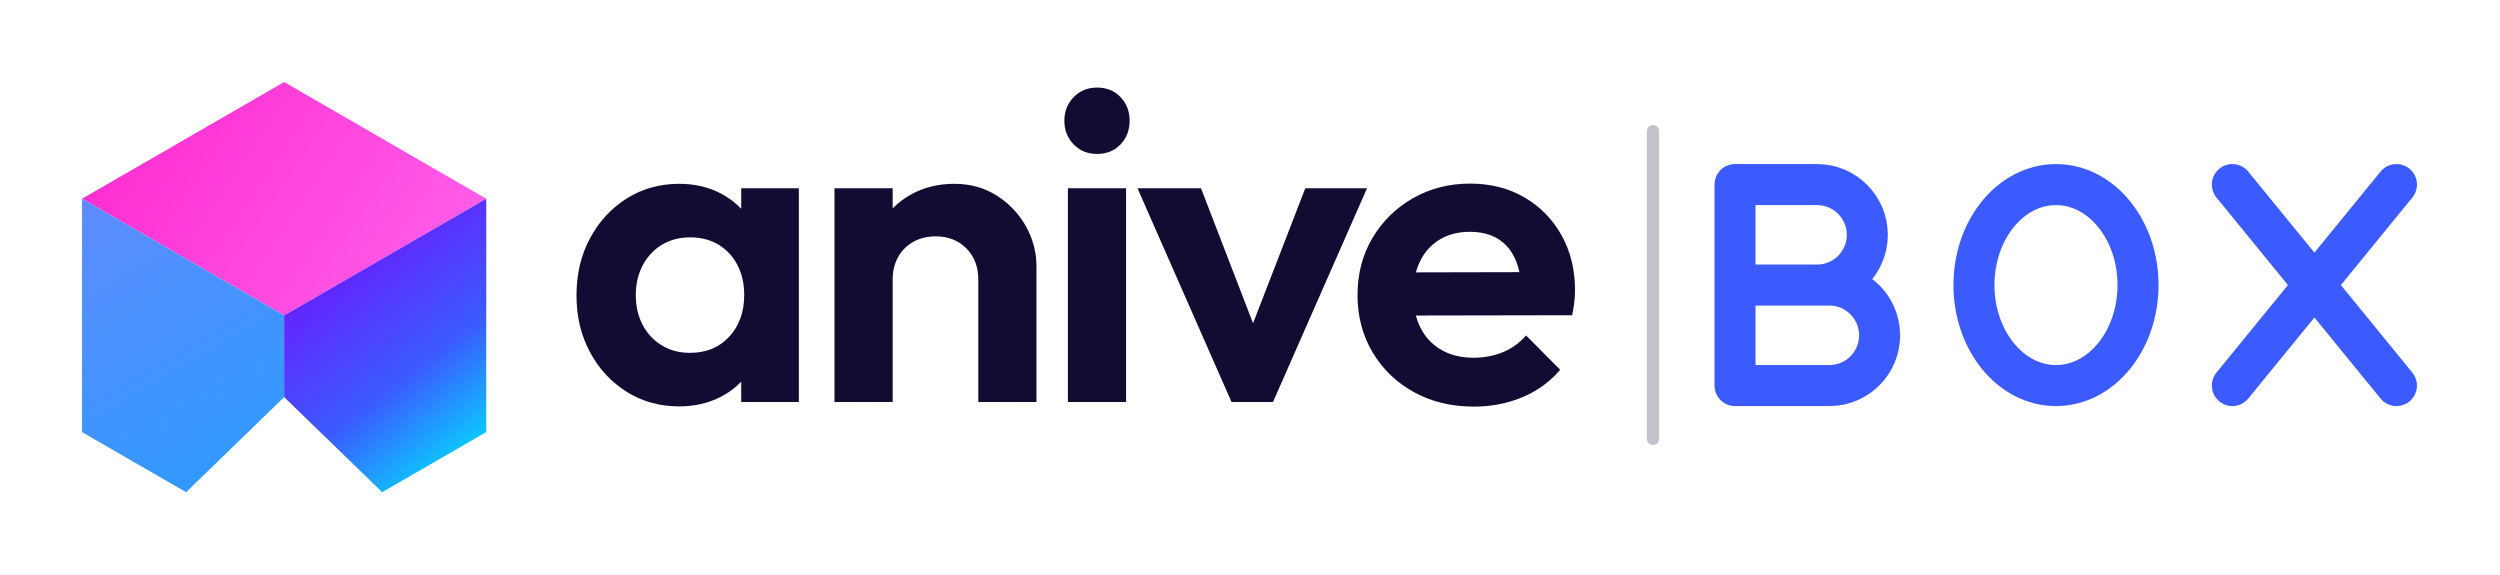
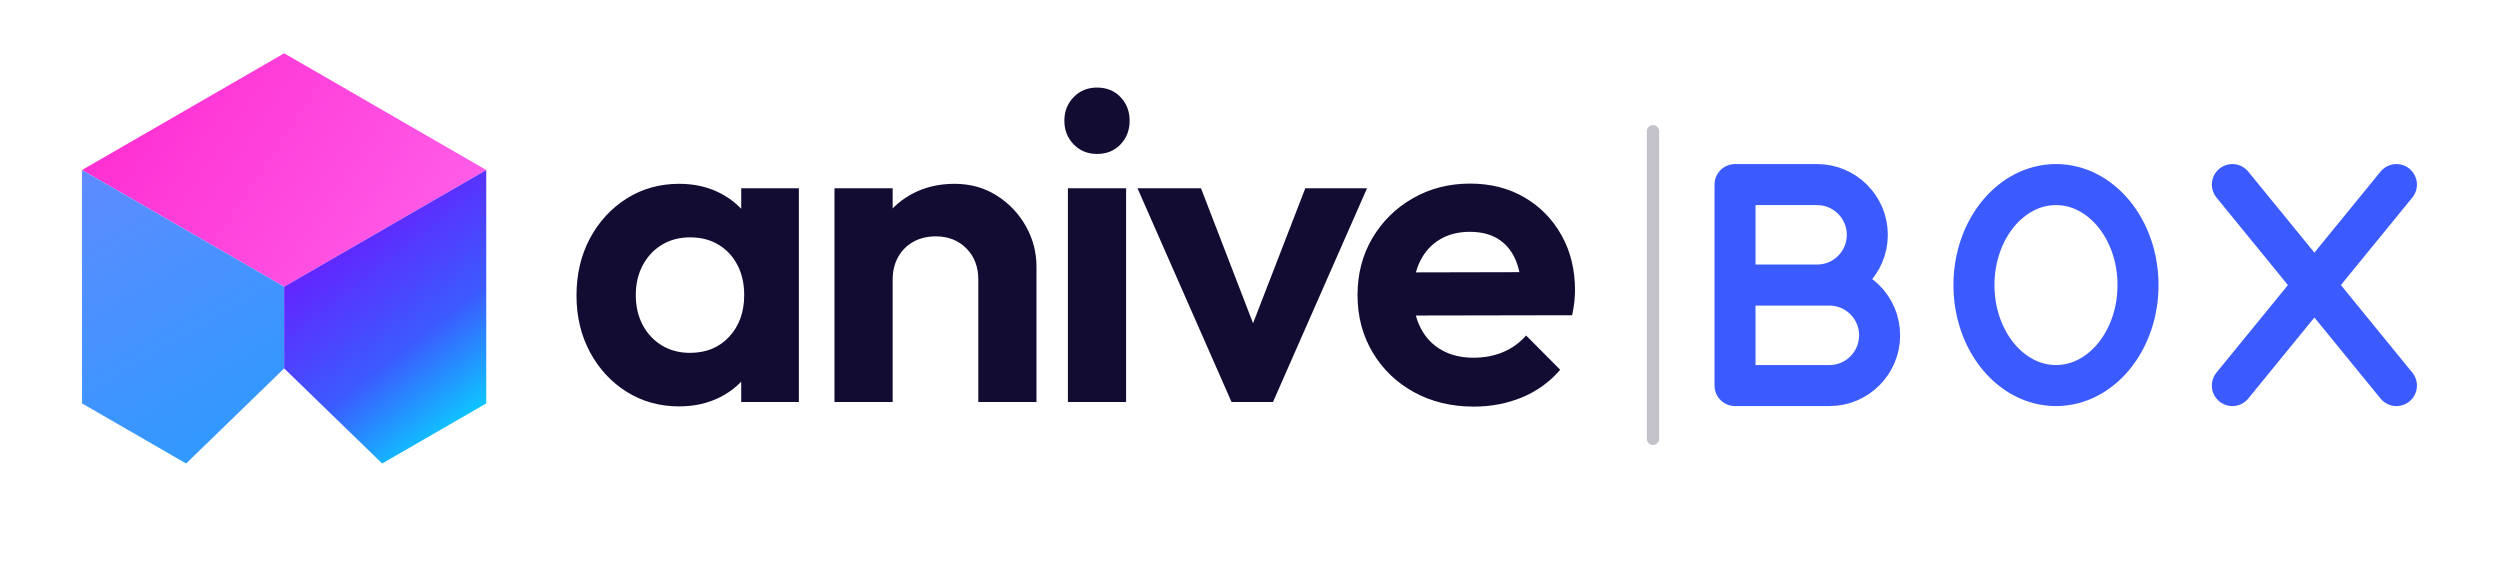
<svg xmlns="http://www.w3.org/2000/svg" viewBox="0 0 1219 280" role="img" aria-label="Anive Box">
  <defs>
    <linearGradient id="anbG_t" x1="-60" y1="-90" x2="60" y2="-10" gradientUnits="userSpaceOnUse">
      <stop offset="0" stop-color="#FF2FD2" />
      <stop offset="1" stop-color="#FF5CE8" />
    </linearGradient>
    <linearGradient id="anbG_l" x1="-86" y1="-50" x2="-10" y2="80" gradientUnits="userSpaceOnUse">
      <stop offset="0" stop-color="#5E8BFF" />
      <stop offset="1" stop-color="#2A9BFF" />
    </linearGradient>
    <linearGradient id="anbG_r" x1="10" y1="-20" x2="80" y2="70" gradientUnits="userSpaceOnUse">
      <stop offset="0" stop-color="#6A1BFF" />
      <stop offset="0.55" stop-color="#3B5BFF" />
      <stop offset="1" stop-color="#00E5FF" />
    </linearGradient>
  </defs>
-   <g transform="translate(138.549 153.798) scale(1.13798)">
+   <g transform="translate(138.549 139.798) scale(1.13798)">
    <polygon points="0,-100 86.6,-50 0,0 -86.6,-50" fill="url(#anbG_t)" />
    <polygon points="-86.6,-50 0,0 0,35 -42,75.75 -86.6,50" fill="url(#anbG_l)" />
    <polygon points="0,0 86.6,-50 86.6,50 42,75.75 0,35" fill="url(#anbG_r)" />
  </g>
  <path d="M331.156 198.157Q316.915 198.157 305.560 191.037Q294.206 183.917 287.652 171.672Q281.098 159.427 281.098 144.053Q281.098 128.518 287.652 116.246Q294.206 103.975 305.560 96.800Q316.915 89.626 331.156 89.626Q342.376 89.626 351.222 94.211Q360.069 98.796 365.436 106.834Q370.803 114.871 371.181 125.120V162.663Q370.803 172.912 365.517 180.950Q360.230 188.987 351.303 193.572Q342.376 198.157 331.156 198.157ZM336.442 172.049Q348.309 172.049 355.591 164.147Q362.874 156.244 362.874 143.892Q362.874 135.585 359.583 129.246Q356.293 122.908 350.359 119.321Q344.425 115.734 336.496 115.734Q328.728 115.734 322.795 119.321Q316.861 122.908 313.436 129.273Q310.011 135.639 310.011 143.892Q310.011 152.145 313.409 158.510Q316.807 164.875 322.768 168.462Q328.728 172.049 336.442 172.049ZM361.417 196.0V168.004L365.948 142.597L361.417 117.406V91.784H389.521V196.0ZM477.015 196.0V136.286Q477.015 126.954 471.189 121.101Q465.363 115.248 456.287 115.248Q450.110 115.248 445.357 117.892Q440.604 120.535 437.934 125.309Q435.264 130.082 435.264 136.286L424.206 130.568Q424.206 118.431 429.519 109.234Q434.832 100.037 444.201 94.831Q453.570 89.626 465.427 89.626Q476.961 89.626 485.996 95.344Q495.031 101.062 500.210 110.286Q505.388 119.510 505.388 129.975V196.0ZM406.890 196.0V91.784H435.264V196.0ZM520.708 196.0V91.784H549.081V196.0ZM534.894 75.062Q528.044 75.062 523.513 70.396Q518.981 65.730 518.981 58.879Q518.981 52.029 523.513 47.363Q528.044 42.697 534.894 42.697Q541.961 42.697 546.384 47.363Q550.807 52.029 550.807 58.879Q550.807 65.730 546.384 70.396Q541.961 75.062 534.894 75.062ZM600.488 196.0 554.637 91.784H585.600L618.720 177.659H603.239L636.467 91.784H666.567L620.716 196.0ZM718.620 198.265Q702.330 198.265 689.519 191.253Q676.708 184.240 669.318 171.860Q661.928 159.481 661.928 143.892Q661.928 128.356 669.183 116.085Q676.438 103.813 688.925 96.665Q701.413 89.518 716.786 89.518Q731.782 89.518 743.299 96.234Q754.815 102.950 761.396 114.709Q767.977 126.468 767.977 141.518Q767.977 144.269 767.654 147.182Q767.330 150.095 766.575 153.709L678.865 153.871V132.834L753.413 132.672L741.869 141.356Q741.546 132.078 738.606 125.848Q735.666 119.618 730.191 116.327Q724.716 113.037 716.679 113.037Q708.264 113.037 702.060 116.759Q695.857 120.481 692.486 127.251Q689.114 134.020 689.114 143.460Q689.114 152.954 692.701 159.939Q696.289 166.925 702.923 170.674Q709.558 174.423 718.459 174.423Q726.334 174.423 732.861 171.699Q739.388 168.975 744.135 163.580L760.749 180.302Q753.089 189.203 742.193 193.734Q731.297 198.265 718.620 198.265Z" fill="#120C33" />
  <path d="M806 64V214" stroke="rgba(18,12,51,.25)" stroke-width="6" stroke-linecap="round" />
  <g fill="none" stroke="#3B5BFF" stroke-width="20" stroke-linecap="round" stroke-linejoin="round">
    <path d="M846 90V188M846 90H886a24.5 24.5 0 0 1 0 49H846M846 139H892a24.5 24.5 0 0 1 0 49H846" />
    <ellipse cx="1002.5" cy="139" rx="40" ry="49" />
    <path d="M1088.5 90L1168.5 188M1168.5 90L1088.5 188" />
  </g>
</svg>
